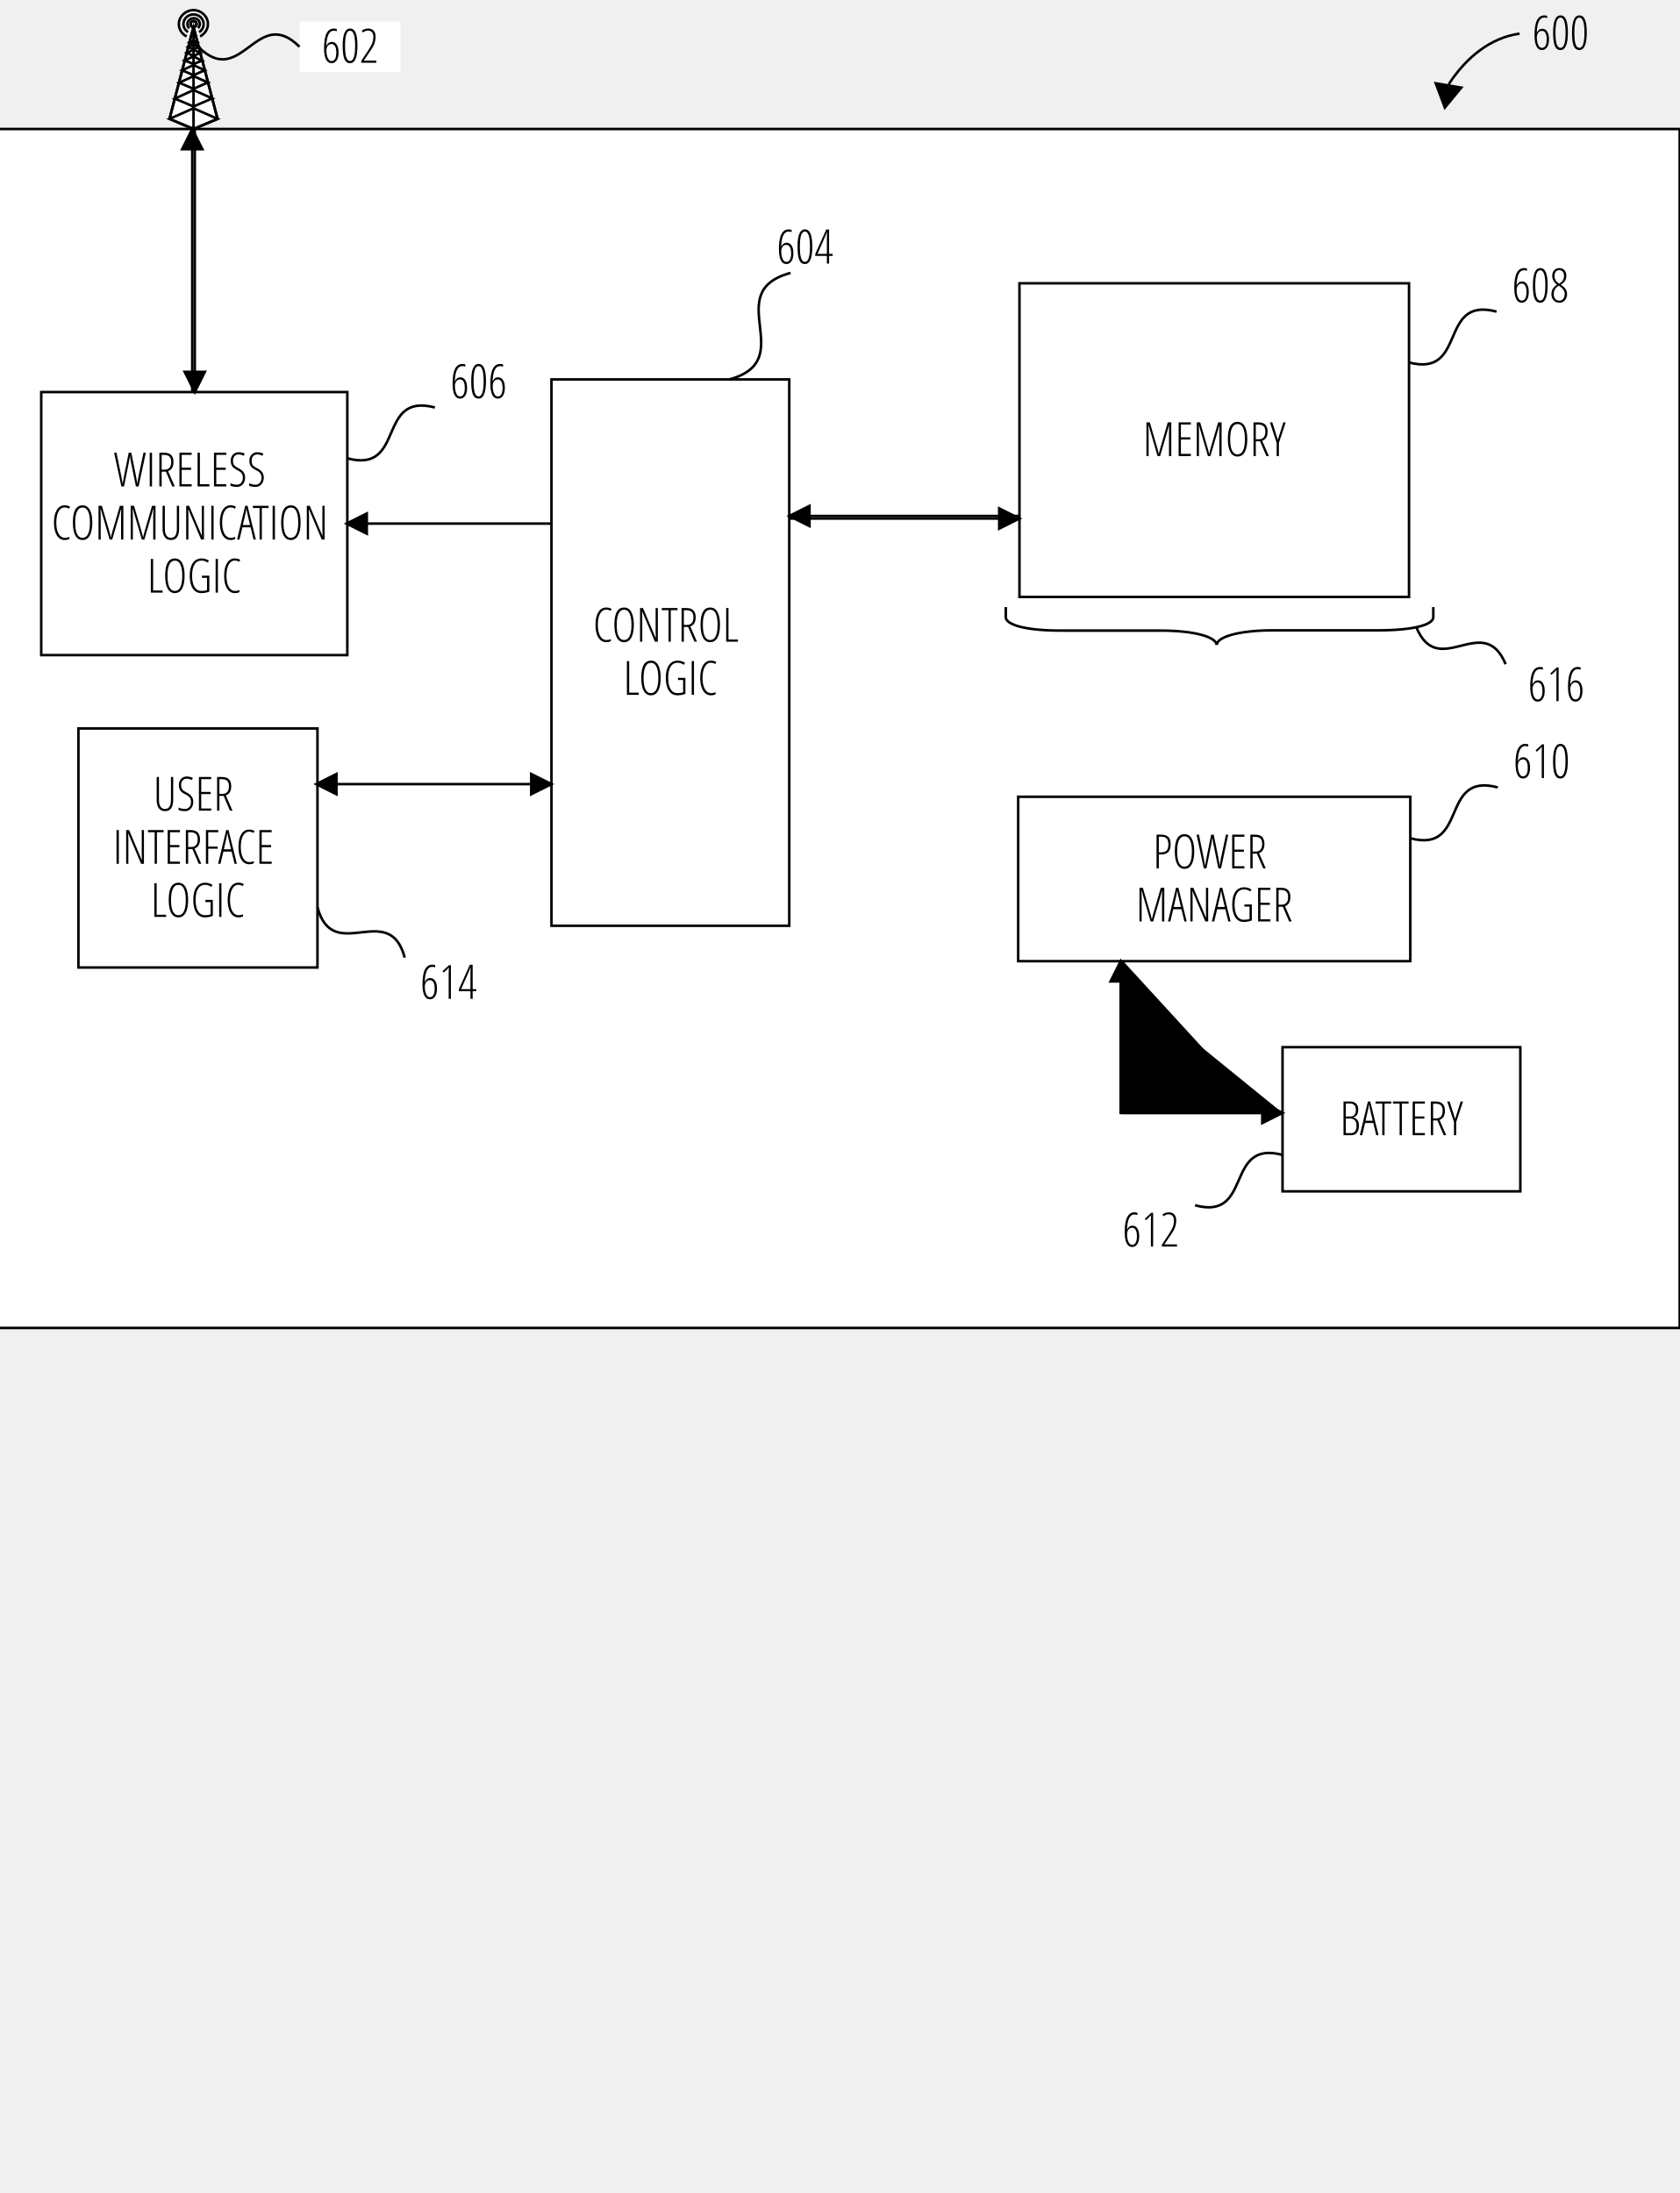
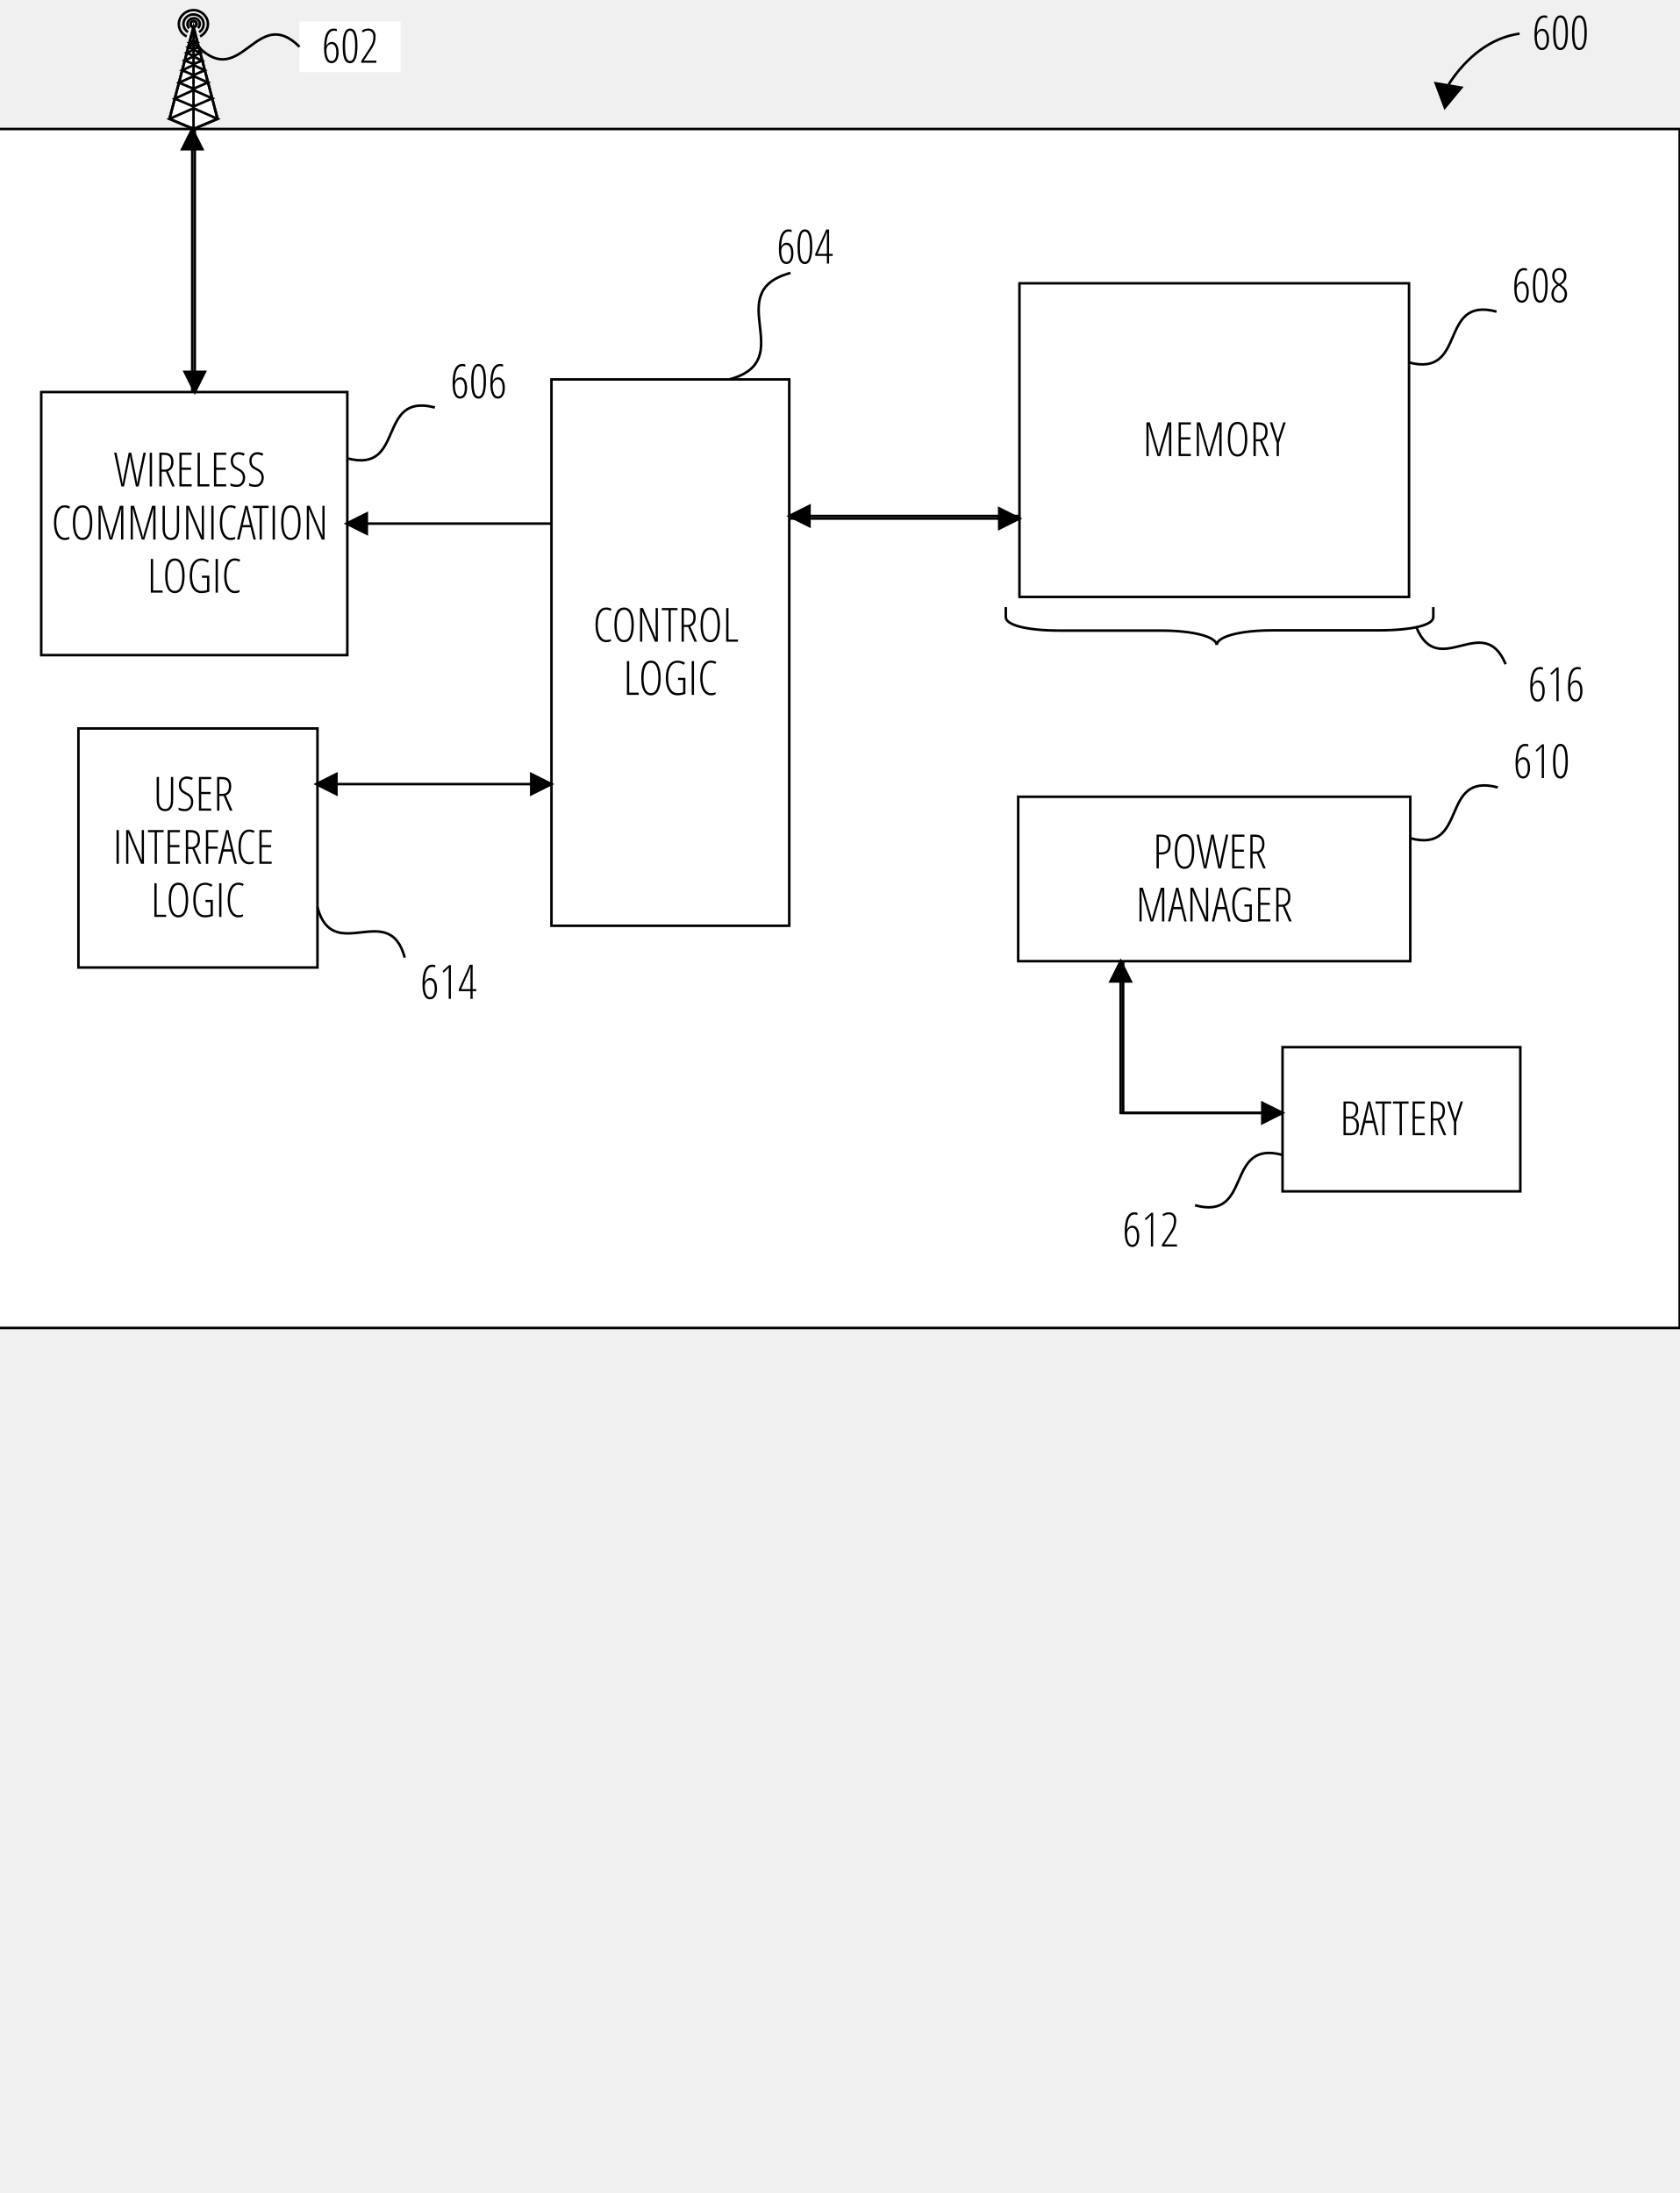
<svg xmlns="http://www.w3.org/2000/svg" version="1.1" width="664" height="867">
  <g>
-     <g model-id="fd7e7dbc-ac64-4d3c-a4bc-95b0731ac2f3" transform="translate(-19,51)">
+     <g transform="translate(-19,51)">
      <g>
        <g>
          <path d="M683,0H0v474h683V0L683,0z" stroke="#000000" stroke-dasharray="none" fill="#FFFFFF" />
          <rect x="29.9" y="21.6" width="623.3" height="430.8" fill="none" />
          <circle fill="none" cx="341.5" cy="0" r="0.1" />
          <circle fill="none" cx="510.8" cy="0" r="0.1" />
          <circle fill="none" cx="683" cy="119.5" r="0.1" />
          <circle fill="none" cx="683" cy="237" r="0.1" />
          <circle fill="none" cx="683" cy="354.5" r="0.1" />
          <circle fill="none" cx="510.8" cy="474" r="0.1" />
          <circle fill="none" cx="341.5" cy="474" r="0.1" />
          <circle fill="none" cx="172.3" cy="474" r="0.1" />
          <circle fill="none" cx="0" cy="354.5" r="0.1" />
          <circle fill="none" cx="0" cy="237" r="0.1" />
          <circle fill="none" cx="0" cy="119.5" r="0.1" />
          <circle fill="none" cx="172.3" cy="0" r="0.1" />
        </g>
      </g>
      <rect stroke="none" stroke-width="0" fill="#FFFFFF" x="0" y="0" width="0" height="0" transform="translate(510.7,-0.1)" />
      <path stroke="#000000" fill="none" d="" />
      <text font-family="OpenSansCondensedLight" font-size="14pt" fill="black" transform="translate(510.7,-0.1)" />
      <rect stroke-width="0" fill="none" width="623.3" height="430.8" transform="translate(29.9,21.6)" />
      <text font-family="OpenSansCondensedLight" font-size="14pt" fill="black" transform="translate(29.9,21.6)" text-anchor="middle">
        <tspan x="311.7" y="221.7"> </tspan>
      </text>
      <path stroke="#000000" fill="none" transform="translate(29.9,21.6)" d="M 0 0" />
    </g>
-     <g model-id="a877bef7-b2ee-4fa7-af7e-8edb13fdbeda" transform="translate(572.7,13.3)">
+     <g transform="translate(572.7,13.3)">
      <polygon fill="#000000" points="0,0 4.2,11.2 11.8,2" transform="translate(-5.9,19)" />
      <rect fill="none" width="1" height="1" transform="translate(33,-0.5)" />
      <g>
        <g>
          <rect x="0" y="0" width="28" height="20" opacity="0" />
          <path fill="none" stroke="#000000" stroke-width="1" d="M28,0C16.5,1.6,6.9,9.4,0,20" />
        </g>
      </g>
      <rect stroke="none" stroke-width="0" fill="#FFFFFF" x="0" y="0" width="0" height="0" />
      <path stroke="#000000" fill="none" />
      <text font-family="OpenSansCondensedLight" font-size="14pt" fill="black" transform="translate(0,0)" />
      <rect stroke-width="0" fill="none" width="1" height="1" transform="translate(33,-0.5)" />
      <text font-family="OpenSansCondensedLight" font-size="14pt" fill="black" text-decoration="none" transform="translate(33,-0.5)">
        <tspan x="0" y="6.8">600</tspan>
      </text>
      <path stroke="#000000" fill="none" transform="translate(33,-0.5)" />
    </g>
-     <g model-id="a2a80621-ebb3-47a6-a520-9c24d87f9c9a" transform="translate(67,4)">
+     <g transform="translate(67,4)">
      <g>
        <g>
          <g stroke="#000000" stroke-dasharray="none" fill="#FFFFFF">
            <ellipse cx="9.5" cy="5.5" rx="1.2" ry="1.2" />
            <polygon points="19,43 9.5,47 0,43 9.5,6.7" />
          </g>
          <g fill="none" stroke="#000000" stroke-dasharray="none">
            <line x1="9.5" y1="6.7" x2="9.5" y2="47" />
            <ellipse cx="9.5" cy="5.5" rx="1.2" ry="1.2" />
            <line x1="9.5" y1="6.7" x2="0" y2="43" />
            <line x1="9.5" y1="6.7" x2="19" y2="43" />
            <polygon points="9.5,13.5 7.9,12.8 9.5,12 11,12.8" />
            <polygon points="9.5,15.5 7.4,14.6 9.5,13.6 11.5,14.6" />
            <polygon points="9.5,18.1 6.8,16.9 9.5,15.7 12.2,16.9" />
            <polygon points="9.5,21.3 6,19.9 9.5,18.3 12.9,20" />
            <polygon points="9.5,25.7 5,23.8 9.5,21.7 13.9,23.8" />
            <polygon points="9.5,31.1 3.8,28.7 9.5,26.1 15.2,28.6" />
            <polygon points="9.5,38.1 2.1,35 9.5,31.6 16.9,34.9" />
            <polygon points="9.5,47 0,43 9.5,38.8 19,43" />
            <path d="M12.1,10.4c1.8,-1,3.1,-2.8,3.1,-4.9C15.2,2.5,12.6,0,9.5,0S3.7,2.5,3.7,5.5c0,2.1,1.2,4,3.1,4.9" />
            <path d="M11.7,8.7c1.1,-0.7,1.8,-1.8,1.8,-3.2c0,-2.1,-1.8,-3.8,-4,-3.8S5.5,3.4,5.5,5.5c0,1.4,0.8,2.5,1.8,3.2" />
            <path d="M11.3,7.1c0.4,-0.4,0.7,-1,0.7,-1.6c0,-1.3,-1.1,-2.3,-2.4,-2.3S7.1,4.2,7.1,5.5c0,0.6,0.2,1.2,0.7,1.7" />
          </g>
          <rect x="1.2" y="17.2" width="17.1" height="16" fill="none" />
          <circle fill="none" cx="9.4" cy="0" r="0.1" />
          <circle fill="none" cx="15.2" cy="5.5" r="0.1" />
          <circle fill="none" cx="11.5" cy="14.6" r="0.1" />
          <circle fill="none" cx="13.9" cy="23.8" r="0.1" />
          <circle fill="none" cx="16.9" cy="34.9" r="0.1" />
          <circle fill="none" cx="19" cy="43" r="0.1" />
          <circle fill="none" cx="9.5" cy="47" r="0.1" />
          <circle fill="none" cx="0" cy="43" r="0.1" />
          <circle fill="none" cx="2.1" cy="35" r="0.1" />
          <circle fill="none" cx="5" cy="23.7" r="0.1" />
          <circle fill="none" cx="7.4" cy="14.6" r="0.1" />
          <circle fill="none" cx="3.7" cy="5.5" r="0.1" />
        </g>
      </g>
      <rect stroke="none" stroke-width="1" fill="#FFFFFF" x="0" y="0" width="40" height="20" transform="translate(51.4,4.5)" />
      <path stroke="#000000" fill="none" d="M11.5,14.6 C28.5,31.5 34.5,-2.4 51.4 14.5" />
      <text font-family="OpenSansCondensedLight" font-size="14pt" fill="black" transform="translate(51.4,4.5)" text-anchor="middle">
        <tspan x="20" y="16.3">602</tspan>
      </text>
      <rect stroke-width="0" fill="none" width="57.6" transform="translate(-19.3,57.1)" />
      <text font-family="OpenSansCondensedLight" font-size="14pt" fill="black" transform="translate(-19.3,57.1)" text-anchor="middle">
        <tspan x="28.8" y="16.8"> </tspan>
      </text>
      <path stroke="#000000" fill="none" transform="translate(-19.3,57.1)" d="M 0 0" />
    </g>
-     <g model-id="9b551e9d-e83e-4bf3-ad34-521334c89553" transform="translate(218,150)">
+     <g transform="translate(218,150)">
      <g>
        <g>
          <path d="M94,0H0v216h94V0L94,0z" stroke="#000000" stroke-dasharray="none" fill="#FFFFFF" />
          <rect x="4.1" y="9.8" width="85.8" height="196.3" fill="none" />
          <circle fill="none" cx="47" cy="0" r="0.1" />
          <circle fill="none" cx="70.3" cy="0" r="0.1" />
          <circle fill="none" cx="94" cy="54.5" r="0.1" />
          <circle fill="none" cx="94" cy="108" r="0.1" />
          <circle fill="none" cx="94" cy="161.5" r="0.1" />
          <circle fill="none" cx="70.3" cy="216" r="0.1" />
          <circle fill="none" cx="47" cy="216" r="0.1" />
          <circle fill="none" cx="23.7" cy="216" r="0.1" />
          <circle fill="none" cx="0" cy="161.5" r="0.1" />
          <circle fill="none" cx="0" cy="108" r="0.1" />
          <circle fill="none" cx="0" cy="54.5" r="0.1" />
          <circle fill="none" cx="23.7" cy="0" r="0.1" />
        </g>
      </g>
      <rect stroke="none" stroke-width="1" fill="#FFFFFF" x="0" y="0" width="40" height="20" transform="translate(80.2,-62.1)" />
      <path stroke="#000000" fill="none" d="M70.3,0 C98.4,-7.6 66.4,-34.5 94.5 -42.1" />
      <text font-family="OpenSansCondensedLight" font-size="14pt" fill="black" transform="translate(80.2,-62.1)" text-anchor="middle">
        <tspan x="20" y="16.3">604</tspan>
      </text>
      <rect stroke-width="0" fill="none" width="85.8" height="196.3" transform="translate(4.1,9.8)" />
      <text font-family="OpenSansCondensedLight" font-size="14pt" fill="black" transform="translate(4.1,9.8)" text-anchor="middle">
        <tspan x="42.9" y="93.9">CONTROL</tspan>
        <tspan x="42.9" y="114.9">LOGIC</tspan>
      </text>
      <path stroke="#000000" fill="none" transform="translate(4.1,9.8)" d="M 0 0" />
    </g>
-     <g model-id="6b9dd079-cb3d-441c-a6d2-a187758514b7" transform="translate(16.3,155)">
+     <g transform="translate(16.3,155)">
      <g>
        <g>
          <path d="M121,0H0v104h121V0L121,0z" stroke="#000000" stroke-dasharray="none" fill="#FFFFFF" />
          <rect x="5.3" y="4.7" width="110.4" height="94.5" fill="none" />
          <circle fill="none" cx="60.5" cy="0" r="0.1" />
          <circle fill="none" cx="90.5" cy="0" r="0.1" />
          <circle fill="none" cx="121" cy="26.2" r="0.1" />
          <circle fill="none" cx="121" cy="52" r="0.1" />
          <circle fill="none" cx="121" cy="77.8" r="0.1" />
          <circle fill="none" cx="90.5" cy="104" r="0.1" />
          <circle fill="none" cx="60.5" cy="104" r="0.1" />
          <circle fill="none" cx="30.5" cy="104" r="0.1" />
          <circle fill="none" cx="0" cy="77.8" r="0.1" />
          <circle fill="none" cx="0" cy="52" r="0.1" />
          <circle fill="none" cx="0" cy="26.2" r="0.1" />
          <circle fill="none" cx="30.5" cy="0" r="0.1" />
        </g>
      </g>
      <rect stroke="none" stroke-width="1" fill="#FFFFFF" x="0" y="0" width="40" height="20" transform="translate(152.9,-13.9)" />
      <path stroke="#000000" fill="none" d="M121,26.2 C144.2,32.4 132.4,-0 155.6 6.1" />
      <text font-family="OpenSansCondensedLight" font-size="14pt" fill="black" transform="translate(152.9,-13.9)" text-anchor="middle">
        <tspan x="20" y="16.3">606</tspan>
      </text>
      <rect stroke-width="0" fill="none" width="110.4" height="94.5" transform="translate(5.3,4.7)" />
      <text font-family="OpenSansCondensedLight" font-size="14pt" fill="black" transform="translate(5.3,4.7)" text-anchor="middle">
        <tspan x="55.2" y="32.6">WIRELESS</tspan>
        <tspan x="55.2" y="53.6">COMMUNICATION</tspan>
        <tspan x="55.2" y="74.6">LOGIC</tspan>
      </text>
      <path stroke="#000000" fill="none" transform="translate(5.3,4.7)" d="M 0 0" />
    </g>
-     <g model-id="2bfe3d1d-58d6-45b8-9aa0-bdbe28b10f08">
-       <path stroke="black" stroke-dasharray="none" d="M 77 51 77 147" />
+     <g>
+       <path stroke="black" stroke-dasharray="none" d="M 77 51 77 147" fill="none" />
      <path fill="black" stroke="black" d="" transform="translate(77,51) scale(1,1) rotate(-270)" />
      <path fill="black" stroke="black" d="M 8 0 L 0 4 L 8 8 z" transform="translate(73,155) scale(1,1) rotate(-90)" />
      <g>
        <g label-idx="0" cursor="move" transform="translate(77, 99)">
          <rect fill="white" rx="3" ry="3" x="0" y="0" width="0" height="0" />
          <text text-anchor="middle" font-size="14pt" font-family="OpenSansCondensedLight" y="0.8em" display="none" xml:space="preserve" transform="translate(0,0)" />
        </g>
      </g>
    </g>
-     <g model-id="ec7427c1-1487-49a8-b816-f94a046b8542">
-       <path stroke="black" stroke-dasharray="none" d="M 76 155 76 59" />
+     <g>
+       <path stroke="black" stroke-dasharray="none" d="M 76 155 76 59" fill="none" />
      <path fill="black" stroke="black" d="" transform="translate(76,155) scale(1,1) rotate(-90)" />
      <path fill="black" stroke="black" d="M 8 0 L 0 4 L 8 8 z" transform="translate(80,51) scale(1,1) rotate(-270)" />
      <g>
        <g label-idx="0" cursor="move" transform="translate(76, 107)">
          <rect fill="white" rx="3" ry="3" x="0" y="0" width="0" height="0" />
          <text text-anchor="middle" font-size="14pt" font-family="OpenSansCondensedLight" y="0.8em" display="none" xml:space="preserve" transform="translate(0,0)" />
        </g>
      </g>
    </g>
-     <g model-id="de412374-4bf2-4e3f-b754-c2dbd4cd8f33">
-       <path stroke="black" stroke-dasharray="none" d="M 218 207 145 207" />
+     <g>
+       <path stroke="black" stroke-dasharray="none" d="M 218 207 145 207" fill="none" />
      <path fill="black" stroke="black" d="" transform="translate(218,207) scale(1,1) rotate(-180)" />
      <path fill="black" stroke="black" d="M 8 0 L 0 4 L 8 8 z" transform="translate(137,203) scale(1,1) rotate(0)" />
      <g>
        <g label-idx="0" cursor="move" transform="translate(181.5, 207)">
          <rect fill="white" rx="3" ry="3" x="0" y="0" width="0" height="0" />
          <text text-anchor="middle" font-size="14pt" font-family="OpenSansCondensedLight" y="0.8em" display="none" xml:space="preserve" transform="translate(0,0)" />
        </g>
      </g>
    </g>
-     <g model-id="d26981e1-d59e-4088-946b-a7314cc1a5a8" transform="translate(403,112)">
+     <g transform="translate(403,112)">
      <g>
        <g>
          <path d="M154,0H0v124h154V0L154,0z" stroke="#000000" stroke-dasharray="none" fill="#FFFFFF" />
          <rect x="6.7" y="5.7" width="140.5" height="112.7" fill="none" />
          <circle fill="none" cx="77" cy="0" r="0.1" />
          <circle fill="none" cx="115.2" cy="0" r="0.1" />
          <circle fill="none" cx="154" cy="31.3" r="0.1" />
          <circle fill="none" cx="154" cy="62" r="0.1" />
          <circle fill="none" cx="154" cy="92.7" r="0.1" />
          <circle fill="none" cx="115.2" cy="124" r="0.1" />
          <circle fill="none" cx="77" cy="124" r="0.1" />
          <circle fill="none" cx="38.9" cy="124" r="0.1" />
          <circle fill="none" cx="0" cy="92.7" r="0.1" />
          <circle fill="none" cx="0" cy="62" r="0.1" />
          <circle fill="none" cx="0" cy="31.3" r="0.1" />
          <circle fill="none" cx="38.9" cy="0" r="0.1" />
        </g>
      </g>
      <rect stroke="none" stroke-width="1" fill="#FFFFFF" x="0" y="0" width="40" height="20" transform="translate(185.9,-8.8)" />
      <path stroke="#000000" fill="none" d="M154,31.3 C177.2,37.4 165.4,5 188.6 11.2" />
      <text font-family="OpenSansCondensedLight" font-size="14pt" fill="black" transform="translate(185.9,-8.8)" text-anchor="middle">
        <tspan x="20" y="16.3">608</tspan>
      </text>
      <rect stroke-width="0" fill="none" width="140.5" height="112.7" transform="translate(6.7,5.7)" />
      <text font-family="OpenSansCondensedLight" font-size="14pt" fill="black" transform="translate(6.7,5.7)" text-anchor="middle">
        <tspan x="70.3" y="62.6">MEMORY</tspan>
      </text>
      <path stroke="#000000" fill="none" transform="translate(6.7,5.7)" d="M 0 0" />
    </g>
-     <g model-id="f4284669-3684-4ef0-a420-bc081a8a32a9" transform="translate(402.5,315)">
+     <g transform="translate(402.5,315)">
      <g>
        <g>
          <path d="M155,0H0v65h155V0L155,0z" stroke="#000000" stroke-dasharray="none" fill="#FFFFFF" />
          <rect x="6.8" y="3" width="141.5" height="59.1" fill="none" />
          <circle fill="none" cx="77.5" cy="0" r="0.1" />
          <circle fill="none" cx="115.9" cy="0" r="0.1" />
          <circle fill="none" cx="155" cy="16.4" r="0.1" />
          <circle fill="none" cx="155" cy="32.5" r="0.1" />
          <circle fill="none" cx="155" cy="48.6" r="0.1" />
          <circle fill="none" cx="115.9" cy="65" r="0.1" />
          <circle fill="none" cx="77.5" cy="65" r="0.1" />
          <circle fill="none" cx="39.1" cy="65" r="0.1" />
          <circle fill="none" cx="0" cy="48.6" r="0.1" />
          <circle fill="none" cx="0" cy="32.5" r="0.1" />
          <circle fill="none" cx="0" cy="16.4" r="0.1" />
          <circle fill="none" cx="39.1" cy="0" r="0.1" />
        </g>
      </g>
      <rect stroke="none" stroke-width="1" fill="#FFFFFF" x="0" y="0" width="40" height="20" transform="translate(186.9,-23.7)" />
      <path stroke="#000000" fill="none" d="M155,16.4 C178.2,22.6 166.4,-9.9 189.6 -3.7" />
      <text font-family="OpenSansCondensedLight" font-size="14pt" fill="black" transform="translate(186.9,-23.7)" text-anchor="middle">
        <tspan x="20" y="16.3">610</tspan>
      </text>
      <rect stroke-width="0" fill="none" width="141.5" height="59.1" transform="translate(6.8,3)" />
      <text font-family="OpenSansCondensedLight" font-size="14pt" fill="black" transform="translate(6.8,3)" text-anchor="middle">
        <tspan x="70.7" y="25.3">POWER</tspan>
        <tspan x="70.7" y="46.3">MANAGER</tspan>
      </text>
      <path stroke="#000000" fill="none" transform="translate(6.8,3)" d="M 0 0" />
    </g>
-     <g model-id="3079b42a-742a-4e33-ab48-361120ade879" transform="translate(507,414)">
+     <g transform="translate(507,414)">
      <g>
        <g>
          <path d="M94,0H0v57h94V0L94,0z" stroke="#000000" stroke-dasharray="none" fill="#FFFFFF" />
          <rect x="4.1" y="2.6" width="85.8" height="51.8" fill="none" />
          <circle fill="none" cx="47" cy="0" r="0.1" />
          <circle fill="none" cx="70.3" cy="0" r="0.1" />
          <circle fill="none" cx="94" cy="14.4" r="0.1" />
          <circle fill="none" cx="94" cy="28.5" r="0.1" />
          <circle fill="none" cx="94" cy="42.6" r="0.1" />
          <circle fill="none" cx="70.3" cy="57" r="0.1" />
          <circle fill="none" cx="47" cy="57" r="0.1" />
          <circle fill="none" cx="23.7" cy="57" r="0.1" />
          <circle fill="none" cx="0" cy="42.6" r="0.1" />
          <circle fill="none" cx="0" cy="28.5" r="0.1" />
          <circle fill="none" cx="0" cy="14.4" r="0.1" />
          <circle fill="none" cx="23.7" cy="0" r="0.1" />
        </g>
      </g>
      <rect stroke="none" stroke-width="1" fill="#FFFFFF" x="0" y="0" width="40" height="20" transform="translate(-72.1,62.5)" />
      <path stroke="#000000" fill="none" d="M0,42.6 C-23.1,36.4 -11.5,68.8 -34.6 62.5" />
      <text font-family="OpenSansCondensedLight" font-size="14pt" fill="black" transform="translate(-72.1,62.5)" text-anchor="middle">
        <tspan x="20" y="16.3">612</tspan>
      </text>
      <rect stroke-width="0" fill="none" width="85.8" height="51.8" transform="translate(4.1,2.6)" />
      <text font-family="OpenSansCondensedLight" font-size="14pt" fill="black" transform="translate(4.1,2.6)" text-anchor="middle">
        <tspan x="42.9" y="32.2">BATTERY</tspan>
      </text>
      <path stroke="#000000" fill="none" transform="translate(4.1,2.6)" d="M 0 0" />
    </g>
-     <g model-id="0f91dbdc-007f-44e5-8cfa-e644cd8e0e05">
-       <path stroke="black" stroke-dasharray="none" d="M 507 440 501 440 443 440 443 388" />
+     <g>
+       <path stroke="black" stroke-dasharray="none" d="M 507 440 501 440 443 440 443 388" fill="none" />
      <path fill="black" stroke="black" d="" transform="translate(507,440) scale(1,1) rotate(-180)" />
      <path fill="black" stroke="black" d="M 8 0 L 0 4 L 8 8 z" transform="translate(447,380) scale(1,1) rotate(-270)" />
      <g>
        <g label-idx="0" cursor="move" transform="translate(449, 440)">
          <rect fill="white" rx="3" ry="3" x="0" y="0" width="0" height="0" />
          <text text-anchor="middle" font-size="14pt" font-family="OpenSansCondensedLight" y="0.8em" display="none" xml:space="preserve" transform="translate(0,0)" />
        </g>
      </g>
    </g>
-     <g model-id="3a2cab9c-0694-4e02-af5f-0ba4c170b044">
-       <path stroke="black" stroke-dasharray="none" d="M 444 380 444 440 499 440" />
+     <g>
+       <path stroke="black" stroke-dasharray="none" d="M 444 380 444 440 499 440" fill="none" />
      <path fill="black" stroke="black" d="" transform="translate(444,380) scale(1,1) rotate(-270)" />
      <path fill="black" stroke="black" d="M 8 0 L 0 4 L 8 8 z" transform="translate(507,444) scale(1,1) rotate(-180)" />
      <g>
        <g label-idx="0" cursor="move" transform="translate(444, 437.5)">
          <rect fill="white" rx="3" ry="3" x="0" y="0" width="0" height="0" />
          <text text-anchor="middle" font-size="14pt" font-family="OpenSansCondensedLight" y="0.8em" display="none" xml:space="preserve" transform="translate(0,0)" />
        </g>
      </g>
    </g>
-     <g model-id="46247e97-0411-4273-b8c3-c62f2b1c1dcb">
-       <path stroke="black" stroke-dasharray="none" d="M 403 204 320 204" />
+     <g>
+       <path stroke="black" stroke-dasharray="none" d="M 403 204 320 204" fill="none" />
      <path fill="black" stroke="black" d="" transform="translate(403,204) scale(1,1) rotate(-180)" />
      <path fill="black" stroke="black" d="M 8 0 L 0 4 L 8 8 z" transform="translate(312,200) scale(1,1) rotate(0)" />
      <g>
        <g label-idx="0" cursor="move" transform="translate(361.5, 204)">
          <rect fill="white" rx="3" ry="3" x="0" y="0" width="0" height="0" />
          <text text-anchor="middle" font-size="14pt" font-family="OpenSansCondensedLight" y="0.8em" display="none" xml:space="preserve" transform="translate(0,0)" />
        </g>
      </g>
    </g>
-     <g model-id="665c0e49-4e0b-4939-a69f-101cdc1591b6">
-       <path stroke="black" stroke-dasharray="none" d="M 312 205 395 205" />
+     <g>
+       <path stroke="black" stroke-dasharray="none" d="M 312 205 395 205" fill="none" />
      <path fill="black" stroke="black" d="" transform="translate(312,205) scale(1,1) rotate(0)" />
      <path fill="black" stroke="black" d="M 8 0 L 0 4 L 8 8 z" transform="translate(403,209) scale(1,1) rotate(-180)" />
      <g>
        <g label-idx="0" cursor="move" transform="translate(353.5, 205)">
          <rect fill="white" rx="3" ry="3" x="0" y="0" width="0" height="0" />
          <text text-anchor="middle" font-size="14pt" font-family="OpenSansCondensedLight" y="0.8em" display="none" xml:space="preserve" transform="translate(0,0)" />
        </g>
      </g>
    </g>
-     <g model-id="d003bcc4-6cce-4bcd-847e-3fbdc6f8d0b8" transform="translate(31,288)">
+     <g transform="translate(31,288)">
      <g>
        <g>
          <path d="M94.5,0H0v94.5h94.5V0L94.5,0z" stroke="#000000" stroke-dasharray="none" fill="#FFFFFF" />
          <rect x="4.1" y="4.3" width="86.2" height="85.9" fill="none" />
          <circle fill="none" cx="47.2" cy="0" r="0.1" />
          <circle fill="none" cx="70.7" cy="0" r="0.1" />
          <circle fill="none" cx="94.5" cy="23.8" r="0.1" />
          <circle fill="none" cx="94.5" cy="47.2" r="0.1" />
          <circle fill="none" cx="94.5" cy="70.7" r="0.1" />
          <circle fill="none" cx="70.7" cy="94.5" r="0.1" />
          <circle fill="none" cx="47.2" cy="94.5" r="0.1" />
          <circle fill="none" cx="23.8" cy="94.5" r="0.1" />
          <circle fill="none" cx="0" cy="70.7" r="0.1" />
          <circle fill="none" cx="0" cy="47.2" r="0.1" />
          <circle fill="none" cx="0" cy="23.8" r="0.1" />
          <circle fill="none" cx="23.8" cy="0" r="0.1" />
        </g>
      </g>
      <rect stroke="none" stroke-width="1" fill="#FFFFFF" x="0" y="0" width="40" height="20" transform="translate(126.3,90.6)" />
      <path stroke="#000000" fill="none" d="M94.5,70.7 C100.7,93.7 122.8,67.5 129 90.6" />
      <text font-family="OpenSansCondensedLight" font-size="14pt" fill="black" transform="translate(126.3,90.6)" text-anchor="middle">
        <tspan x="20" y="16.3">614</tspan>
      </text>
      <rect stroke-width="0" fill="none" width="86.2" height="85.9" transform="translate(4.1,4.3)" />
      <text font-family="OpenSansCondensedLight" font-size="14pt" fill="black" transform="translate(4.1,4.3)" text-anchor="middle">
        <tspan x="43.1" y="28.2">USER</tspan>
        <tspan x="43.1" y="49.2">INTERFACE</tspan>
        <tspan x="43.1" y="70.2">LOGIC</tspan>
      </text>
      <path stroke="#000000" fill="none" transform="translate(4.1,4.3)" d="M 0 0" />
    </g>
-     <g model-id="32927e96-f26f-4bd7-877e-2ae487fdebe5">
-       <path stroke="black" stroke-dasharray="none" d="M 210 310 158 310 133 310" />
+     <g>
+       <path stroke="black" stroke-dasharray="none" d="M 210 310 158 310 133 310" fill="none" />
      <path fill="black" stroke="black" d="M 8 0 L 0 4 L 8 8 z" transform="translate(218,314) scale(1,1) rotate(-180)" />
      <path fill="black" stroke="black" d="M 8 0 L 0 4 L 8 8 z" transform="translate(125,306) scale(1,1) rotate(0)" />
      <g>
        <g label-idx="0" cursor="move" transform="translate(171.5, 310)">
          <rect fill="white" rx="3" ry="3" x="0" y="0" width="0" height="0" />
          <text text-anchor="middle" font-size="14pt" font-family="OpenSansCondensedLight" y="0.8em" display="none" xml:space="preserve" transform="translate(0,0)" />
        </g>
      </g>
    </g>
-     <g model-id="468f6156-708f-41e3-ba2b-56b31b3cd2db" transform="translate(397.6,240)">
+     <g transform="translate(397.6,240)">
      <g>
        <g>
          <g fill="#FFFFFF">
            <path d="M83.4,15c-0.2,-3.1,-8.5,-5.7,-22.3,-5.7H21.6C7.8,9.3,0,7,0,4V0h169v4c0,3,-7.8,5.2,-21.8,5.2H105.7C92.1,9.3,83.6,11.8,83.4,15" />
          </g>
          <g stroke="#000000" stroke-dasharray="none">
            <path fill="none" stroke-linejoin="round" d="M169,0v4c0,3,-7.8,5.2,-21.8,5.2H105.7c-13.6,0,-22.1,2.6,-22.3,5.7" />
            <path fill="none" stroke-linejoin="round" d="M83.4,15c-0.2,-3.1,-8.5,-5.7,-22.3,-5.7H21.6C7.8,9.3,0,7,0,4V0" />
          </g>
          <rect x="3.6" y="1" fill="none" width="161.7" height="12.9" />
          <circle fill="none" cx="85.9" cy="12.3" r="0.1" />
          <circle fill="none" cx="102.1" cy="9.3" r="0.1" />
          <circle fill="none" cx="133.8" cy="9.3" r="0.1" />
          <circle fill="none" cx="162.3" cy="8" r="0.1" />
          <circle fill="none" cx="169" cy="3.7" r="0.1" />
          <circle fill="none" cx="169" cy="0" r="0.1" />
          <circle fill="none" cx="0" cy="0" r="0.1" />
          <circle fill="none" cx="0" cy="3.7" r="0.1" />
          <circle fill="none" cx="7.3" cy="8.1" r="0.1" />
          <circle fill="none" cx="25.1" cy="9.3" r="0.1" />
          <circle fill="none" cx="61.9" cy="9.2" r="0.1" />
          <circle fill="none" cx="81" cy="12.4" r="0.1" />
        </g>
      </g>
      <rect stroke="none" stroke-width="1" fill="#FFFFFF" x="0" y="0" width="40" height="20" transform="translate(197.6,20.9)" />
      <path stroke="#000000" fill="none" d="M162.3,8 C171.1,29.2 188.8,1.4 197.6 22.6" />
      <text font-family="OpenSansCondensedLight" font-size="14pt" fill="black" transform="translate(197.6,20.9)" text-anchor="middle">
        <tspan x="20" y="16.3">616</tspan>
      </text>
      <rect stroke-width="0" fill="none" width="507.6" transform="translate(-169.3,25)" />
      <text font-family="OpenSansCondensedLight" font-size="14pt" fill="black" transform="translate(-169.3,25)" text-anchor="middle">
        <tspan x="253.8" y="16.8"> </tspan>
      </text>
      <path stroke="#000000" fill="none" transform="translate(-169.3,25)" d="M 0 0" />
    </g>
  </g>
  <defs />
</svg>
